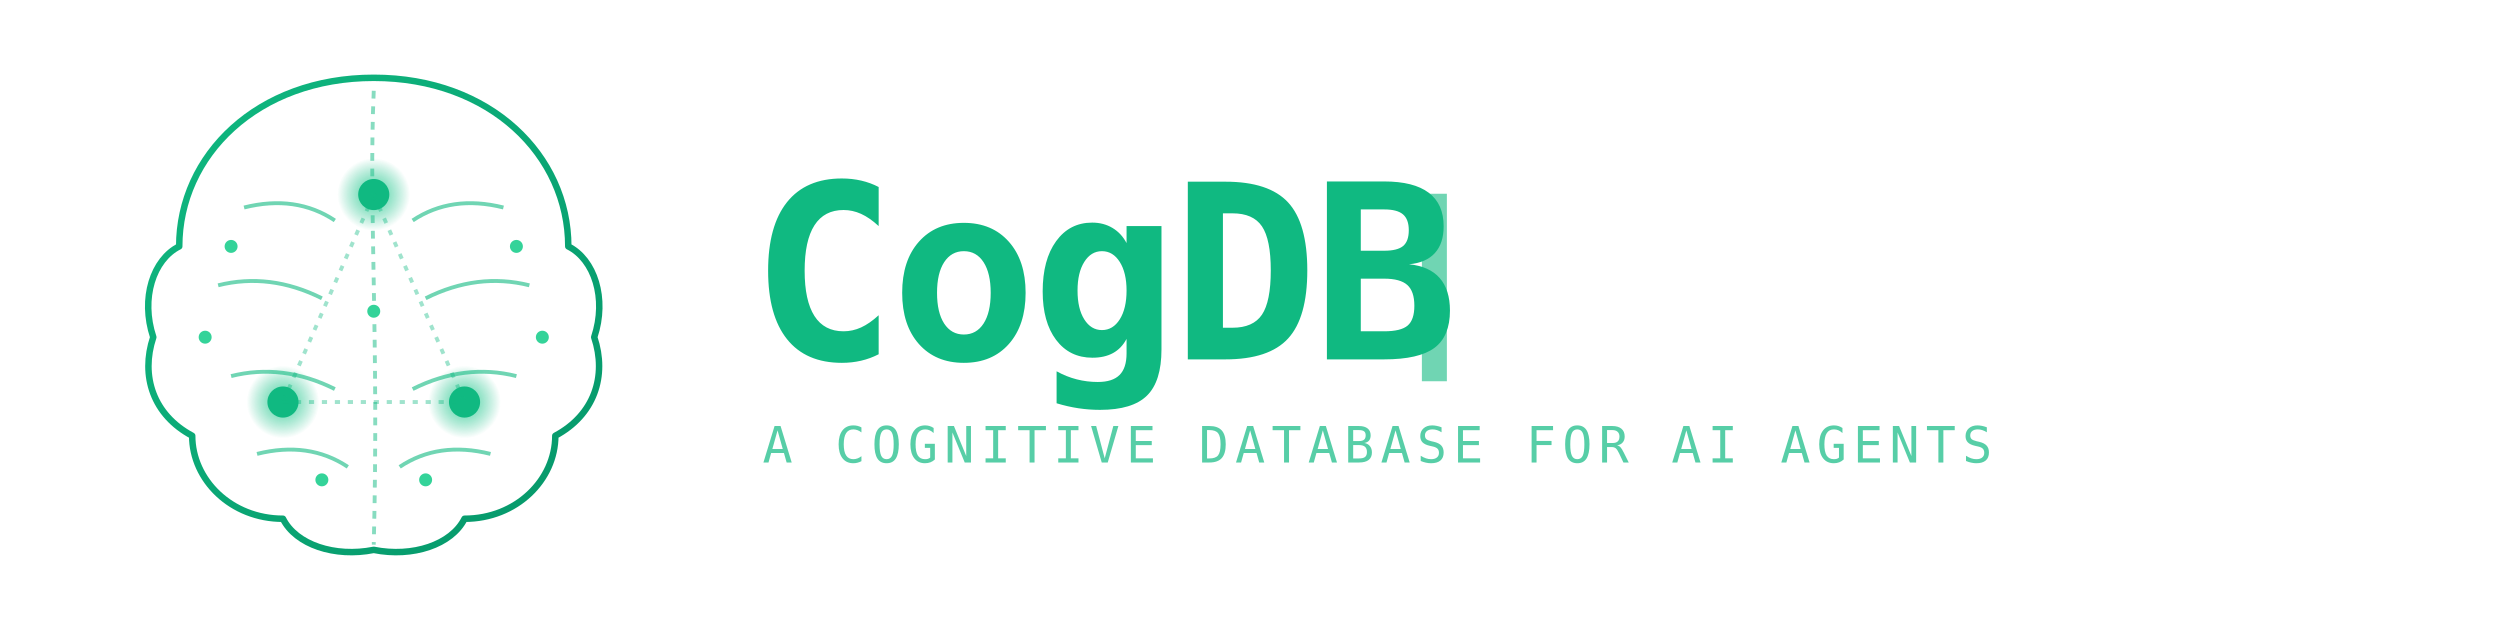
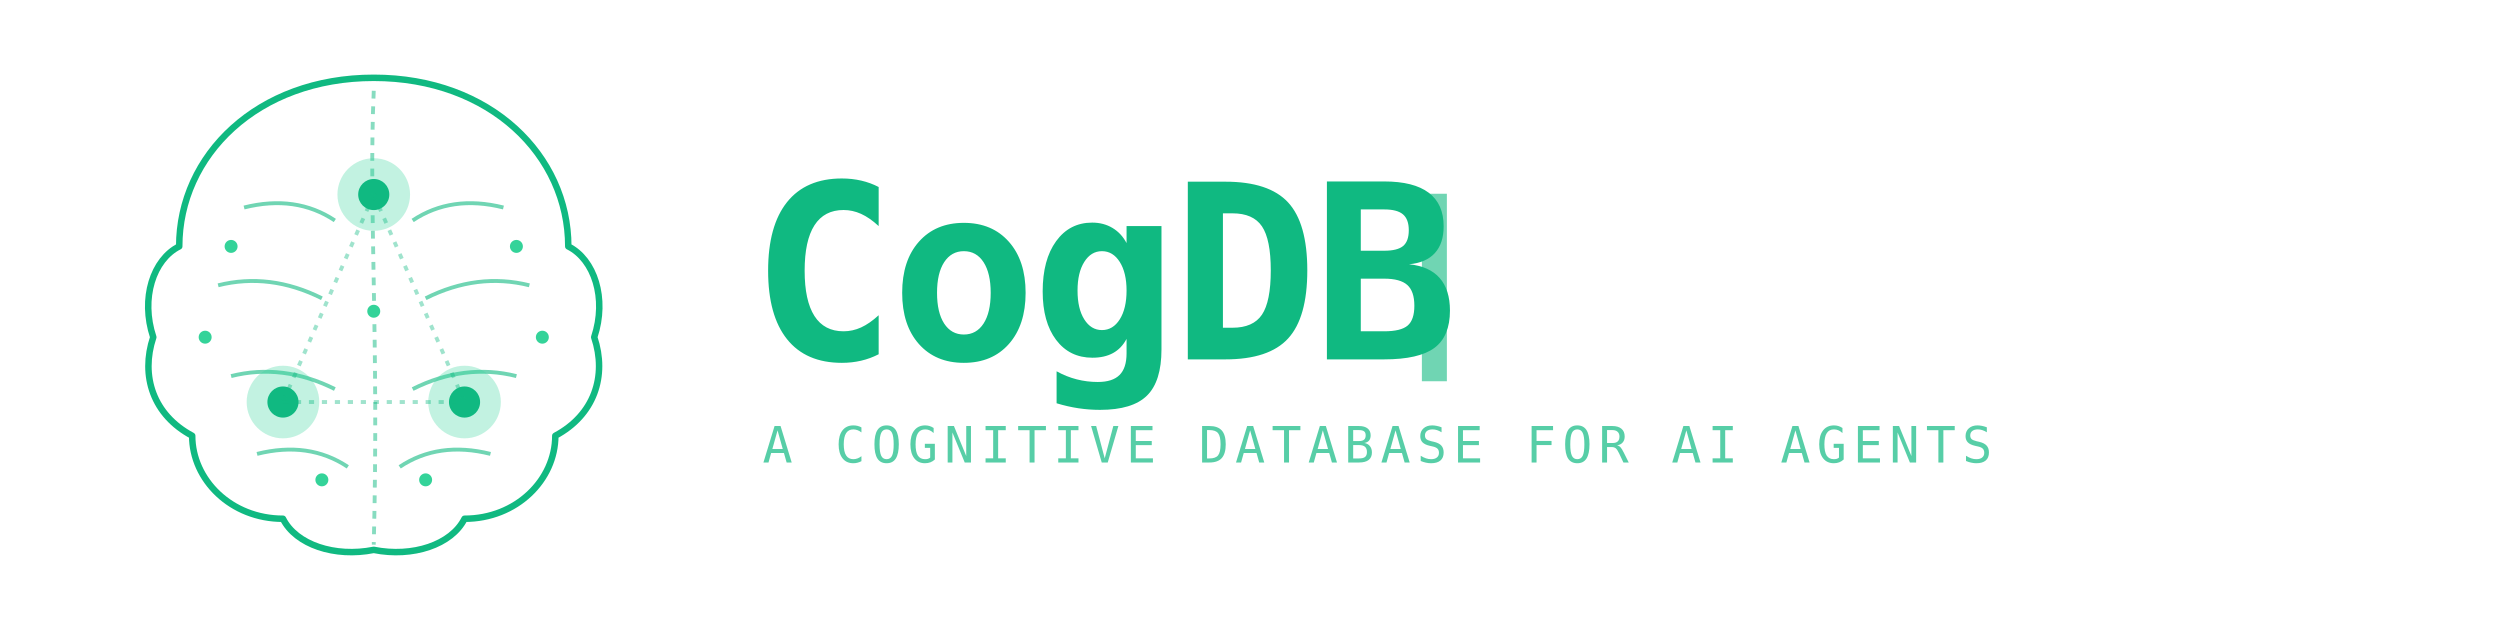
<svg xmlns="http://www.w3.org/2000/svg" width="800" height="200" viewBox="0 0 800 200" fill="none">
-   <defs>
-     <linearGradient id="brainGrad2" x1="0%" y1="0%" x2="100%" y2="100%">
-       <stop offset="0%" stop-color="#10b981" />
-       <stop offset="100%" stop-color="#059669" />
-     </linearGradient>
-     <radialGradient id="nodeGlow2" cx="50%" cy="50%" r="50%">
-       <stop offset="0%" stop-color="#34d399" stop-opacity="0.9" />
-       <stop offset="100%" stop-color="#10b981" stop-opacity="0" />
-     </radialGradient>
-   </defs>
  <g transform="translate(20, 0) scale(0.83)">
-     <path d="M 120 30              C 75 30, 45 60, 45 95              C 35 100, 30 115, 35 130              C 30 145, 35 160, 50 168              C 50 185, 65 200, 85 200              C 90 210, 105 215, 120 212              C 135 215, 150 210, 155 200              C 175 200, 190 185, 190 168              C 205 160, 210 145, 205 130              C 210 115, 205 100, 195 95              C 195 60, 165 30, 120 30 Z" stroke="url(#brainGrad2)" stroke-width="2.5" fill="none" stroke-linejoin="round" />
+     <path d="M 120 30              C 75 30, 45 60, 45 95              C 35 100, 30 115, 35 130              C 30 145, 35 160, 50 168              C 50 185, 65 200, 85 200              C 90 210, 105 215, 120 212              C 135 215, 150 210, 155 200              C 175 200, 190 185, 190 168              C 205 160, 210 145, 205 130              C 210 115, 205 100, 195 95              C 195 60, 165 30, 120 30 Z" stroke="#10b981" stroke-width="2.5" fill="none" stroke-linejoin="round" />
    <path d="M 120 35 C 118 80, 122 130, 120 210" stroke="#10b981" stroke-width="1.5" stroke-dasharray="3 3" fill="none" opacity="0.5" />
    <path d="M 70 80 Q 90 75, 105 85" stroke="#10b981" stroke-width="1.5" fill="none" opacity="0.6" />
    <path d="M 60 110 Q 80 105, 100 115" stroke="#10b981" stroke-width="1.5" fill="none" opacity="0.6" />
    <path d="M 65 145 Q 85 140, 105 150" stroke="#10b981" stroke-width="1.5" fill="none" opacity="0.6" />
    <path d="M 75 175 Q 95 170, 110 180" stroke="#10b981" stroke-width="1.5" fill="none" opacity="0.6" />
    <path d="M 170 80 Q 150 75, 135 85" stroke="#10b981" stroke-width="1.5" fill="none" opacity="0.6" />
    <path d="M 180 110 Q 160 105, 140 115" stroke="#10b981" stroke-width="1.5" fill="none" opacity="0.6" />
    <path d="M 175 145 Q 155 140, 135 150" stroke="#10b981" stroke-width="1.5" fill="none" opacity="0.6" />
    <path d="M 165 175 Q 145 170, 130 180" stroke="#10b981" stroke-width="1.5" fill="none" opacity="0.6" />
-     <circle cx="120" cy="75" r="14" fill="url(#nodeGlow2)" />
+     <circle cx="120" cy="75" r="14" fill="#34d399" opacity="0.3" />
    <circle cx="120" cy="75" r="6" fill="#10b981" />
-     <circle cx="85" cy="155" r="14" fill="url(#nodeGlow2)" />
+     <circle cx="85" cy="155" r="14" fill="#34d399" opacity="0.3" />
    <circle cx="85" cy="155" r="6" fill="#10b981" />
-     <circle cx="155" cy="155" r="14" fill="url(#nodeGlow2)" />
+     <circle cx="155" cy="155" r="14" fill="#34d399" opacity="0.3" />
    <circle cx="155" cy="155" r="6" fill="#10b981" />
    <line x1="120" y1="75" x2="85" y2="155" stroke="#10b981" stroke-width="1.5" opacity="0.4" stroke-dasharray="2 3" />
    <line x1="120" y1="75" x2="155" y2="155" stroke="#10b981" stroke-width="1.5" opacity="0.4" stroke-dasharray="2 3" />
    <line x1="85" y1="155" x2="155" y2="155" stroke="#10b981" stroke-width="1.5" opacity="0.4" stroke-dasharray="2 3" />
    <circle cx="65" cy="95" r="2.5" fill="#34d399" />
    <circle cx="175" cy="95" r="2.5" fill="#34d399" />
    <circle cx="55" cy="130" r="2.5" fill="#34d399" />
    <circle cx="185" cy="130" r="2.5" fill="#34d399" />
    <circle cx="100" cy="185" r="2.5" fill="#34d399" />
    <circle cx="140" cy="185" r="2.5" fill="#34d399" />
    <circle cx="120" cy="120" r="2.5" fill="#34d399" />
  </g>
  <text x="240" y="115" font-family="ui-monospace, 'SF Mono', Menlo, Consolas, monospace" font-size="78" font-weight="700" fill="#10b981" letter-spacing="-2">CogDB</text>
  <text x="244" y="148" font-family="ui-monospace, 'SF Mono', Menlo, Consolas, monospace" font-size="16" font-weight="400" fill="#10b981" opacity="0.7" letter-spacing="2">A COGNITIVE DATABASE FOR AI AGENTS</text>
  <rect x="455" y="62" width="8" height="60" fill="#10b981" opacity="0.6" />
</svg>
